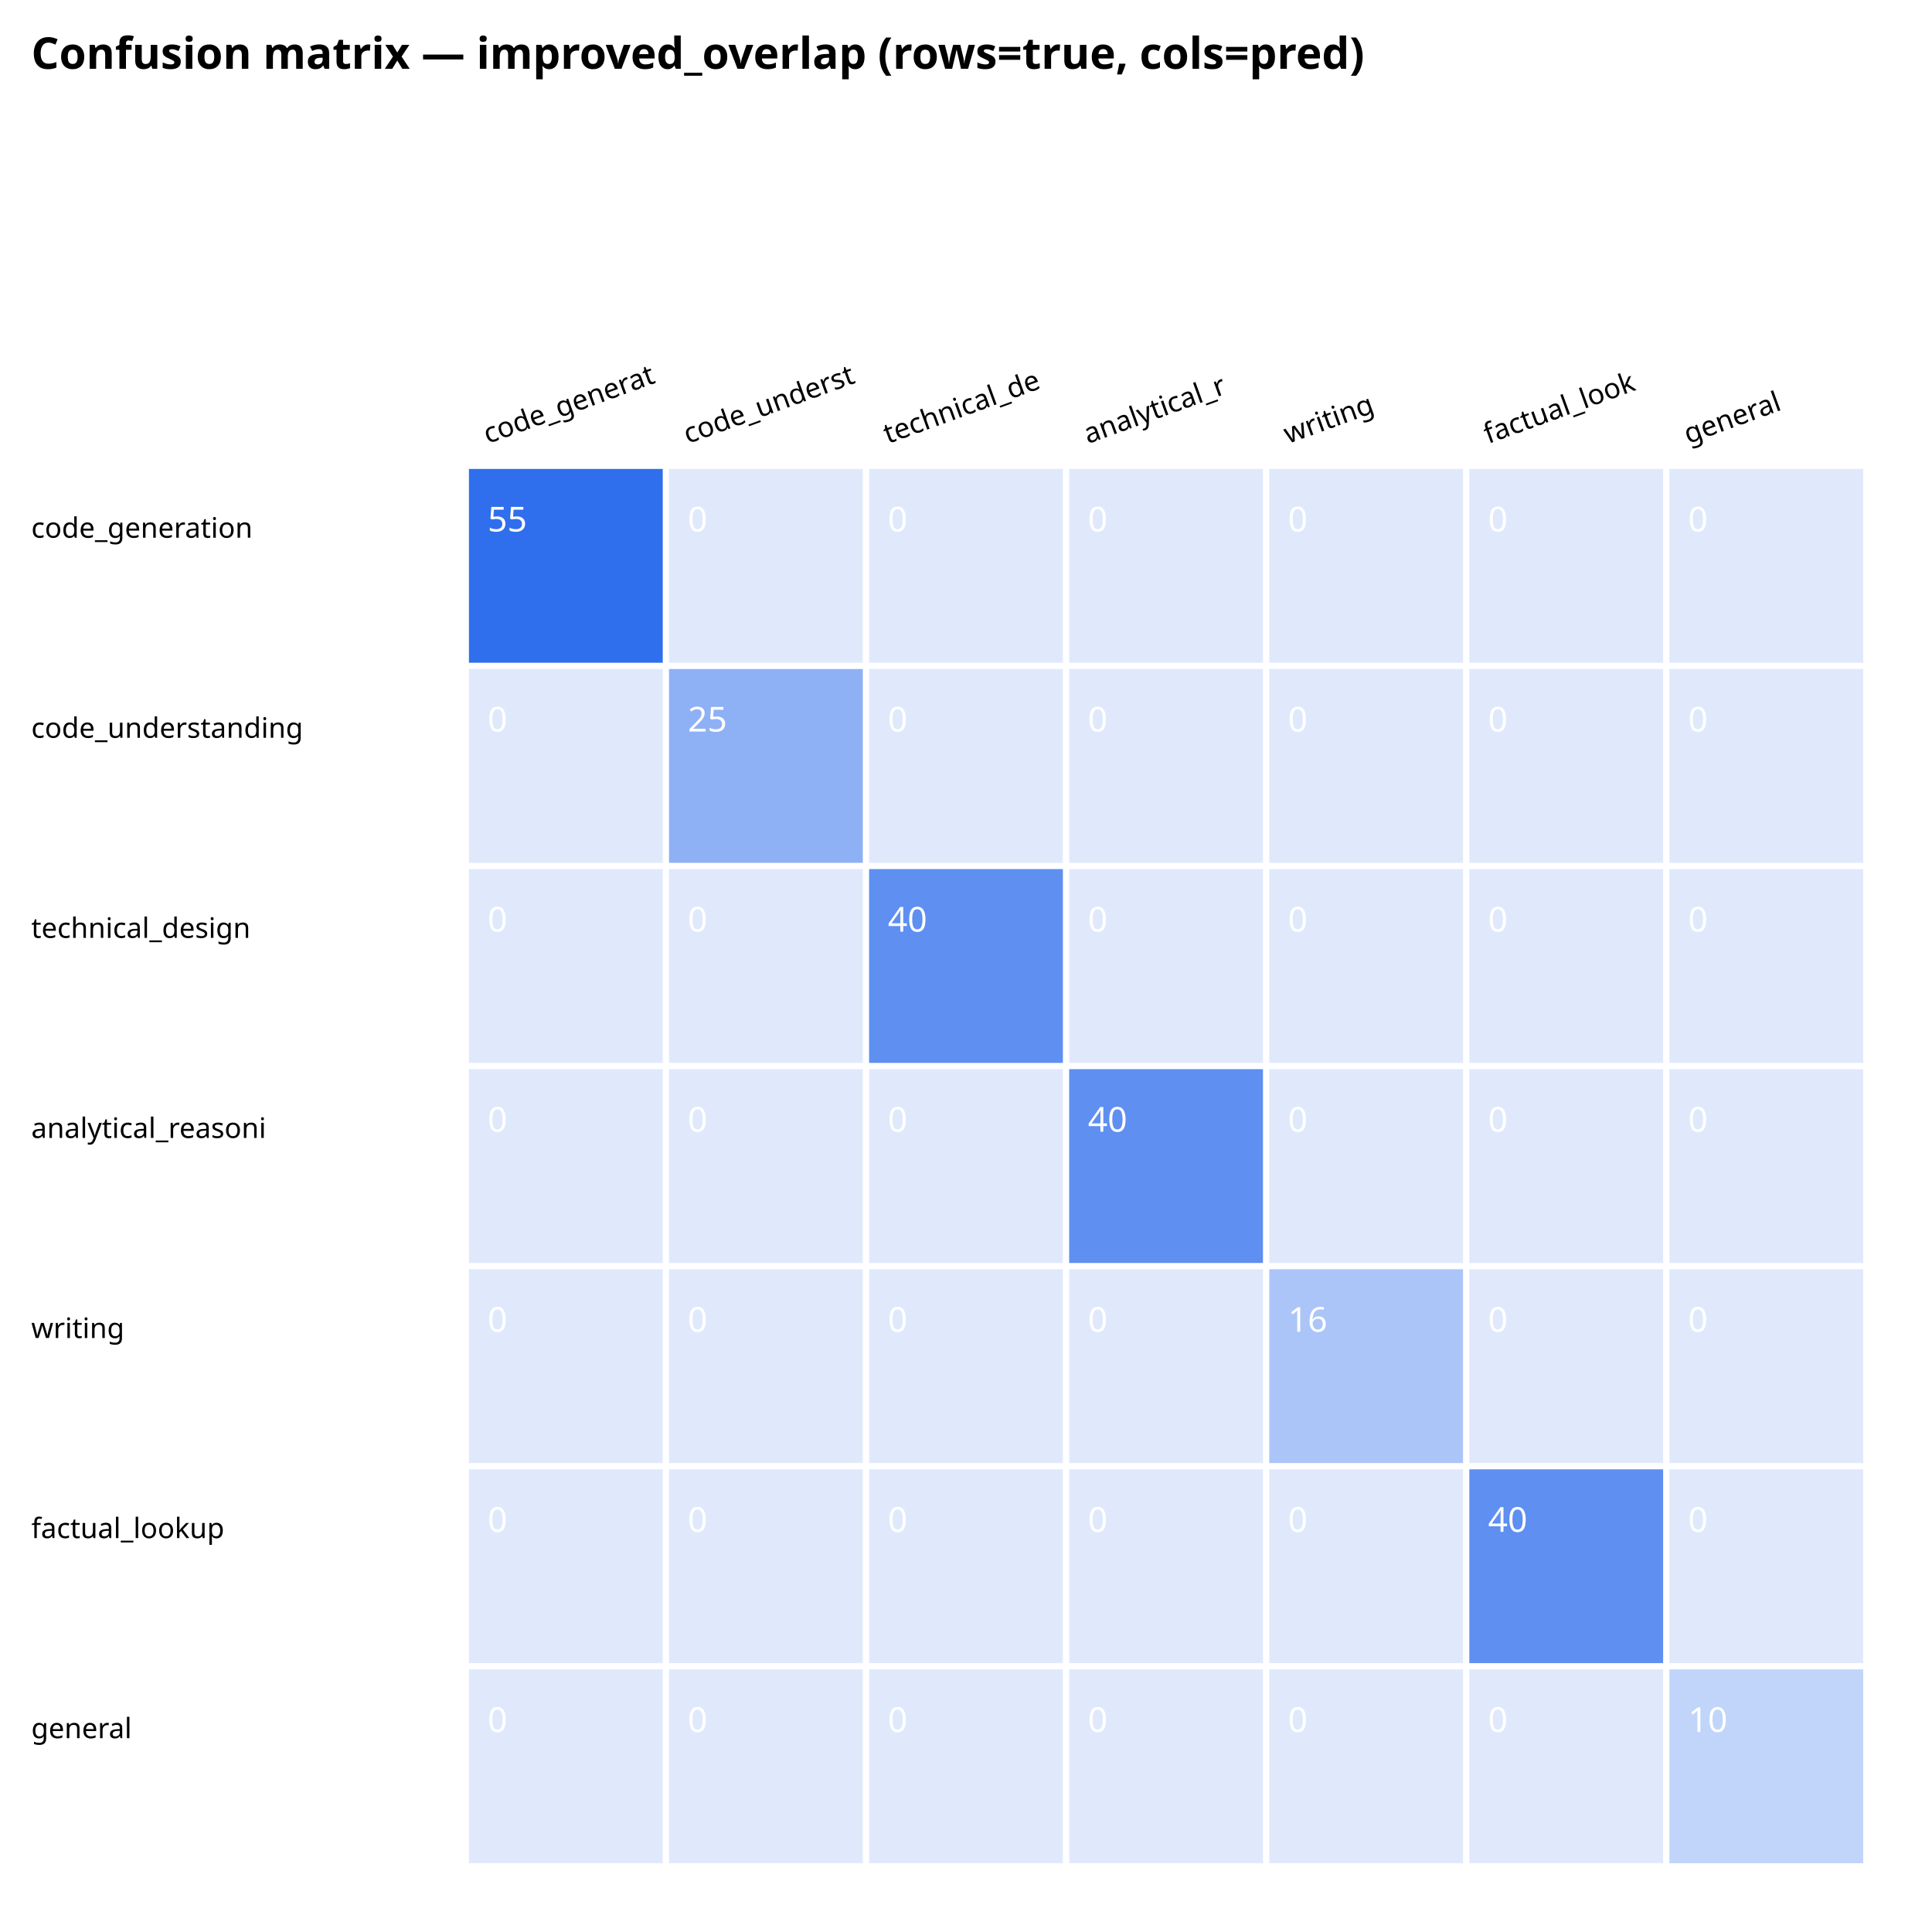
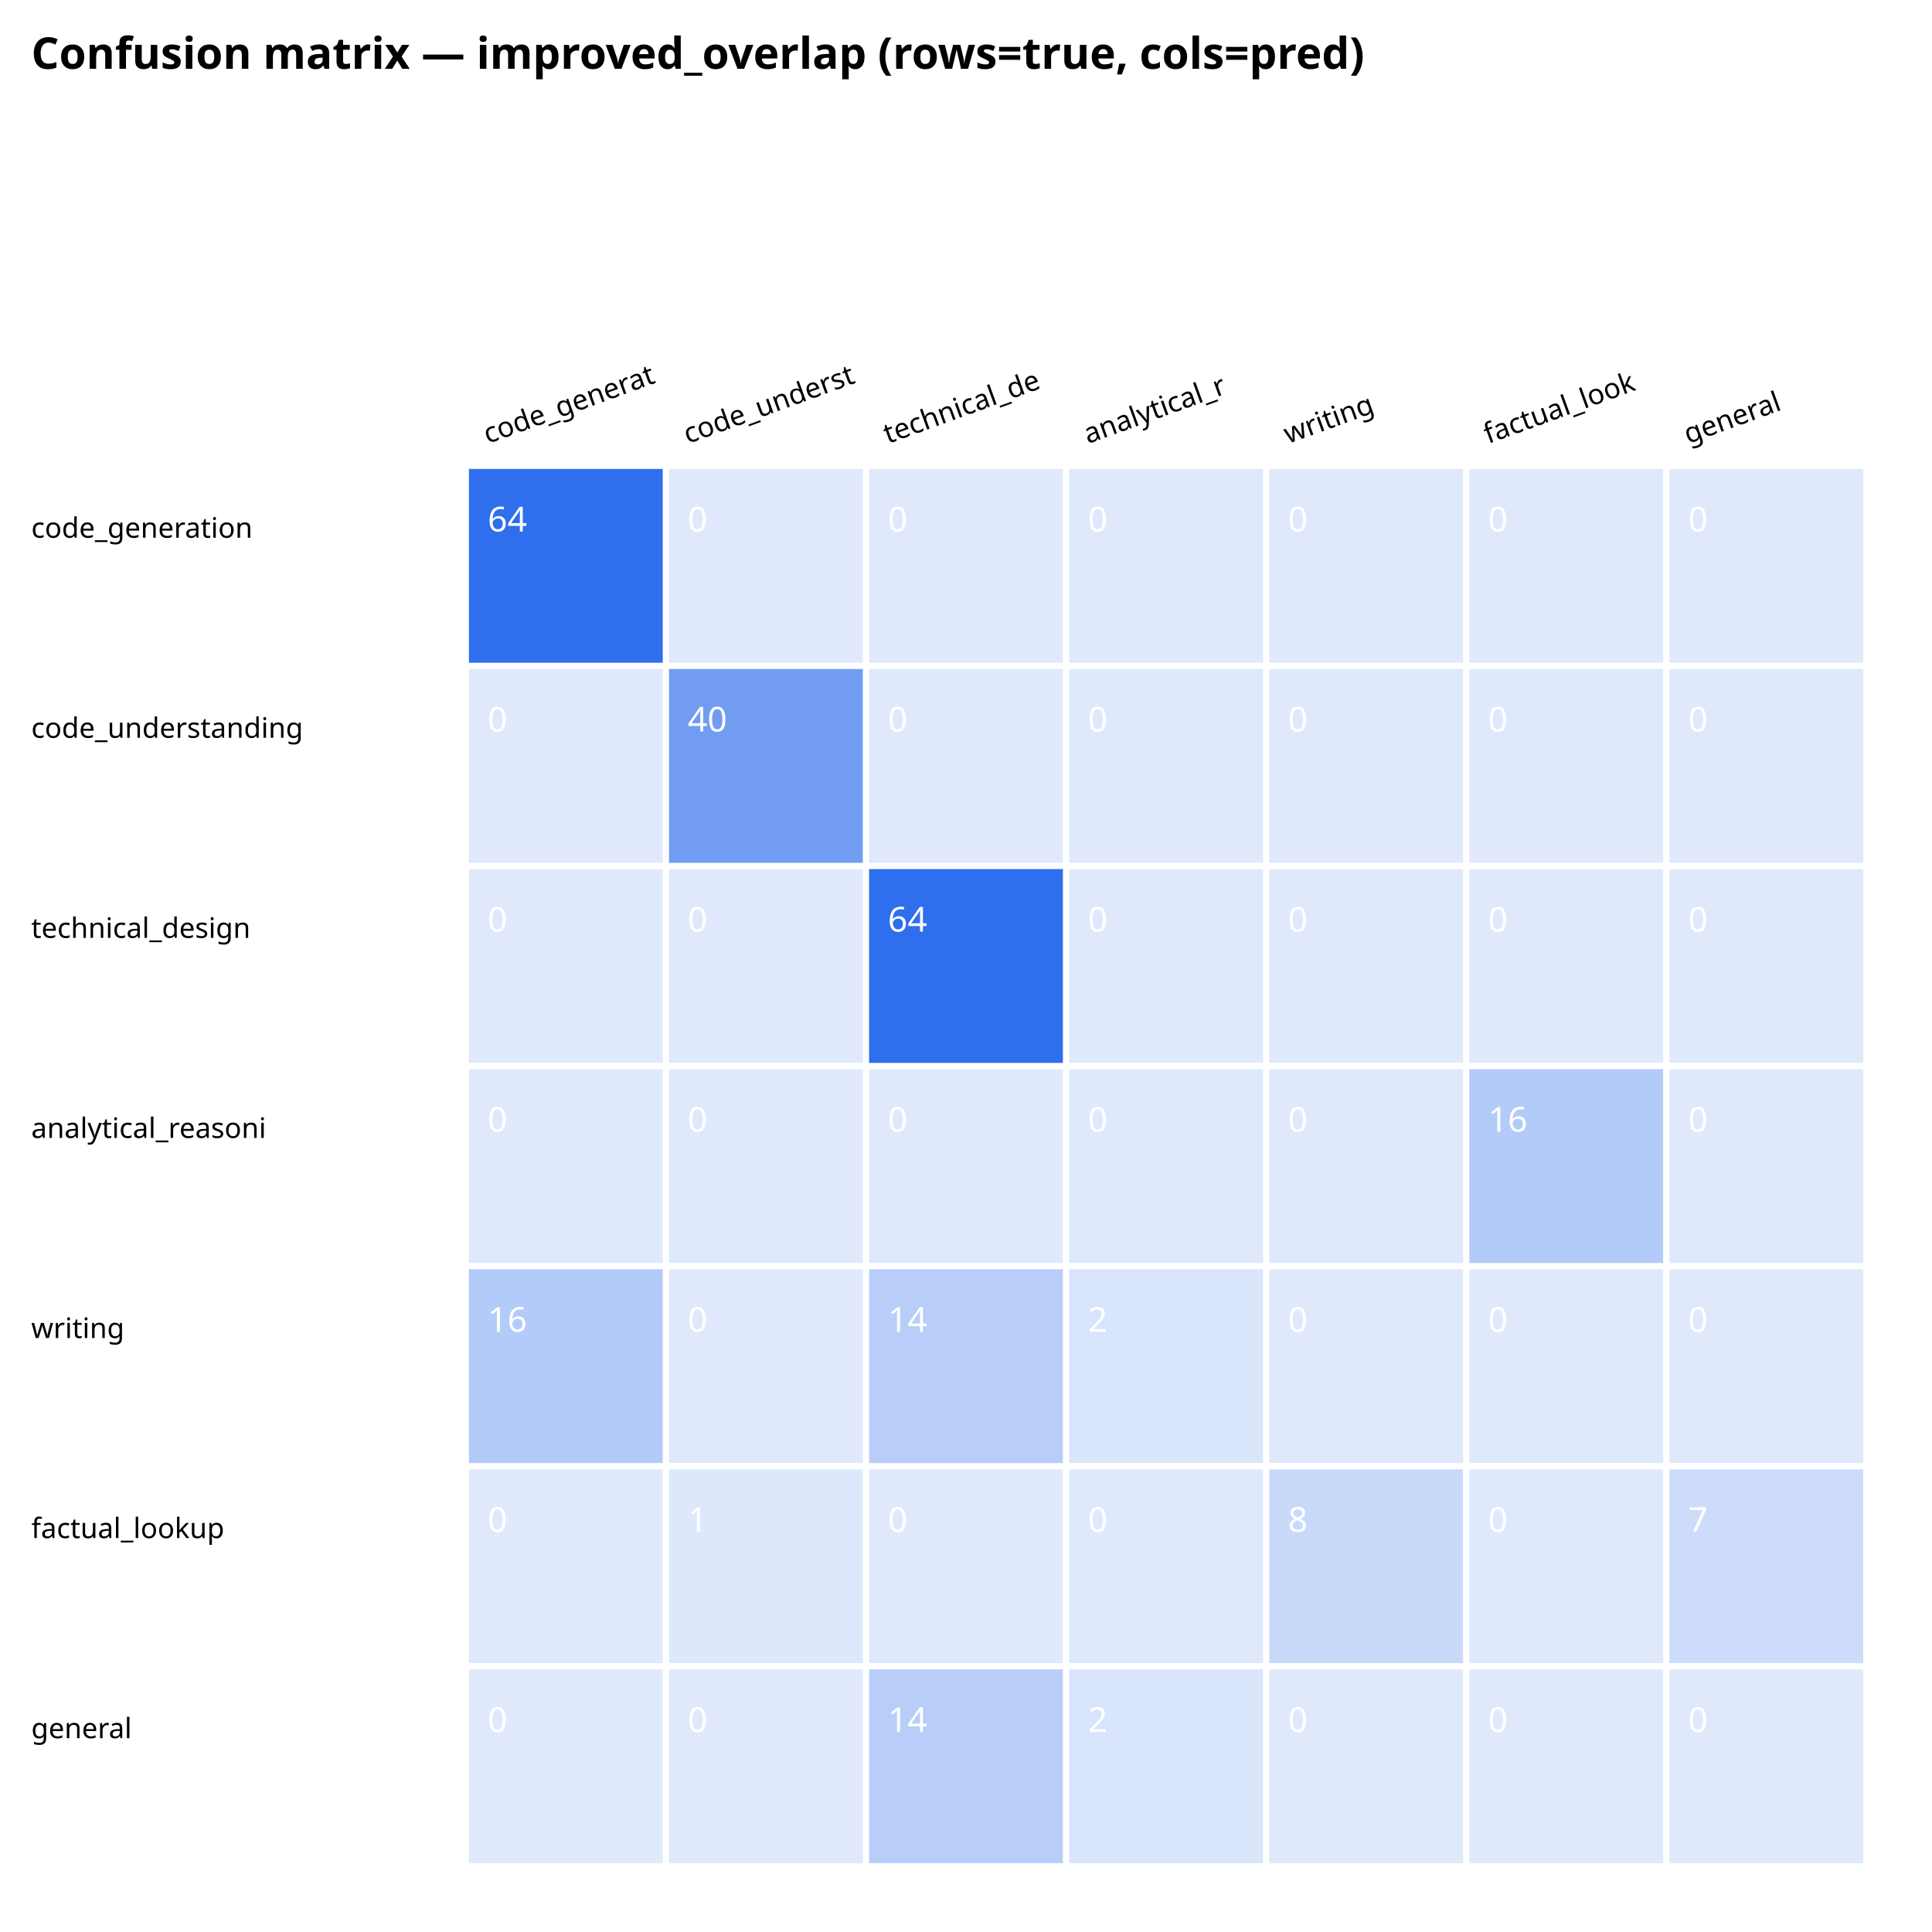
<svg xmlns="http://www.w3.org/2000/svg" width="618" height="618" font-family="sans-serif">
  <rect width="100%" height="100%" fill="white" />
  <text x="10" y="22" font-size="14" font-weight="bold">Confusion matrix — improved_overlap (rows=true, cols=pred)</text>
  <text x="156" y="142" font-size="9" transform="rotate(-20 156,142)">code_generat</text>
  <text x="220" y="142" font-size="9" transform="rotate(-20 220,142)">code_underst</text>
  <text x="284" y="142" font-size="9" transform="rotate(-20 284,142)">technical_de</text>
  <text x="348" y="142" font-size="9" transform="rotate(-20 348,142)">analytical_r</text>
  <text x="412" y="142" font-size="9" transform="rotate(-20 412,142)">writing</text>
  <text x="476" y="142" font-size="9" transform="rotate(-20 476,142)">factual_look</text>
  <text x="540" y="142" font-size="9" transform="rotate(-20 540,142)">general</text>
  <text x="10" y="172" font-size="9">code_generation</text>
  <rect x="150" y="150" width="62" height="62" fill="rgba(47,111,237,1.00)" />
-   <text x="156" y="170" font-size="11" fill="white">55</text>
+   <text x="156" y="170" font-size="11" fill="white">64</text>
  <rect x="214" y="150" width="62" height="62" fill="rgba(47,111,237,0.15)" />
  <text x="220" y="170" font-size="11" fill="white">0</text>
  <rect x="278" y="150" width="62" height="62" fill="rgba(47,111,237,0.15)" />
  <text x="284" y="170" font-size="11" fill="white">0</text>
  <rect x="342" y="150" width="62" height="62" fill="rgba(47,111,237,0.15)" />
  <text x="348" y="170" font-size="11" fill="white">0</text>
  <rect x="406" y="150" width="62" height="62" fill="rgba(47,111,237,0.15)" />
  <text x="412" y="170" font-size="11" fill="white">0</text>
  <rect x="470" y="150" width="62" height="62" fill="rgba(47,111,237,0.15)" />
  <text x="476" y="170" font-size="11" fill="white">0</text>
  <rect x="534" y="150" width="62" height="62" fill="rgba(47,111,237,0.15)" />
  <text x="540" y="170" font-size="11" fill="white">0</text>
  <text x="10" y="236" font-size="9">code_understanding</text>
  <rect x="150" y="214" width="62" height="62" fill="rgba(47,111,237,0.15)" />
  <text x="156" y="234" font-size="11" fill="white">0</text>
-   <rect x="214" y="214" width="62" height="62" fill="rgba(47,111,237,0.54)" />
-   <text x="220" y="234" font-size="11" fill="white">25</text>
+   <rect x="214" y="214" width="62" height="62" fill="rgba(47,111,237,0.68)" />
+   <text x="220" y="234" font-size="11" fill="white">40</text>
  <rect x="278" y="214" width="62" height="62" fill="rgba(47,111,237,0.15)" />
  <text x="284" y="234" font-size="11" fill="white">0</text>
  <rect x="342" y="214" width="62" height="62" fill="rgba(47,111,237,0.15)" />
  <text x="348" y="234" font-size="11" fill="white">0</text>
  <rect x="406" y="214" width="62" height="62" fill="rgba(47,111,237,0.15)" />
  <text x="412" y="234" font-size="11" fill="white">0</text>
  <rect x="470" y="214" width="62" height="62" fill="rgba(47,111,237,0.15)" />
  <text x="476" y="234" font-size="11" fill="white">0</text>
  <rect x="534" y="214" width="62" height="62" fill="rgba(47,111,237,0.15)" />
  <text x="540" y="234" font-size="11" fill="white">0</text>
  <text x="10" y="300" font-size="9">technical_design</text>
  <rect x="150" y="278" width="62" height="62" fill="rgba(47,111,237,0.15)" />
  <text x="156" y="298" font-size="11" fill="white">0</text>
  <rect x="214" y="278" width="62" height="62" fill="rgba(47,111,237,0.15)" />
  <text x="220" y="298" font-size="11" fill="white">0</text>
-   <rect x="278" y="278" width="62" height="62" fill="rgba(47,111,237,0.77)" />
-   <text x="284" y="298" font-size="11" fill="white">40</text>
+   <rect x="278" y="278" width="62" height="62" fill="rgba(47,111,237,1.00)" />
+   <text x="284" y="298" font-size="11" fill="white">64</text>
  <rect x="342" y="278" width="62" height="62" fill="rgba(47,111,237,0.15)" />
  <text x="348" y="298" font-size="11" fill="white">0</text>
  <rect x="406" y="278" width="62" height="62" fill="rgba(47,111,237,0.15)" />
  <text x="412" y="298" font-size="11" fill="white">0</text>
  <rect x="470" y="278" width="62" height="62" fill="rgba(47,111,237,0.15)" />
  <text x="476" y="298" font-size="11" fill="white">0</text>
  <rect x="534" y="278" width="62" height="62" fill="rgba(47,111,237,0.15)" />
  <text x="540" y="298" font-size="11" fill="white">0</text>
  <text x="10" y="364" font-size="9">analytical_reasoni</text>
  <rect x="150" y="342" width="62" height="62" fill="rgba(47,111,237,0.15)" />
  <text x="156" y="362" font-size="11" fill="white">0</text>
  <rect x="214" y="342" width="62" height="62" fill="rgba(47,111,237,0.15)" />
  <text x="220" y="362" font-size="11" fill="white">0</text>
  <rect x="278" y="342" width="62" height="62" fill="rgba(47,111,237,0.15)" />
  <text x="284" y="362" font-size="11" fill="white">0</text>
-   <rect x="342" y="342" width="62" height="62" fill="rgba(47,111,237,0.77)" />
-   <text x="348" y="362" font-size="11" fill="white">40</text>
+   <rect x="342" y="342" width="62" height="62" fill="rgba(47,111,237,0.15)" />
+   <text x="348" y="362" font-size="11" fill="white">0</text>
  <rect x="406" y="342" width="62" height="62" fill="rgba(47,111,237,0.15)" />
  <text x="412" y="362" font-size="11" fill="white">0</text>
-   <rect x="470" y="342" width="62" height="62" fill="rgba(47,111,237,0.15)" />
-   <text x="476" y="362" font-size="11" fill="white">0</text>
+   <rect x="470" y="342" width="62" height="62" fill="rgba(47,111,237,0.36)" />
+   <text x="476" y="362" font-size="11" fill="white">16</text>
  <rect x="534" y="342" width="62" height="62" fill="rgba(47,111,237,0.15)" />
  <text x="540" y="362" font-size="11" fill="white">0</text>
  <text x="10" y="428" font-size="9">writing</text>
-   <rect x="150" y="406" width="62" height="62" fill="rgba(47,111,237,0.15)" />
-   <text x="156" y="426" font-size="11" fill="white">0</text>
+   <rect x="150" y="406" width="62" height="62" fill="rgba(47,111,237,0.36)" />
+   <text x="156" y="426" font-size="11" fill="white">16</text>
  <rect x="214" y="406" width="62" height="62" fill="rgba(47,111,237,0.15)" />
  <text x="220" y="426" font-size="11" fill="white">0</text>
-   <rect x="278" y="406" width="62" height="62" fill="rgba(47,111,237,0.15)" />
-   <text x="284" y="426" font-size="11" fill="white">0</text>
-   <rect x="342" y="406" width="62" height="62" fill="rgba(47,111,237,0.15)" />
-   <text x="348" y="426" font-size="11" fill="white">0</text>
-   <rect x="406" y="406" width="62" height="62" fill="rgba(47,111,237,0.40)" />
-   <text x="412" y="426" font-size="11" fill="white">16</text>
+   <rect x="278" y="406" width="62" height="62" fill="rgba(47,111,237,0.34)" />
+   <text x="284" y="426" font-size="11" fill="white">14</text>
+   <rect x="342" y="406" width="62" height="62" fill="rgba(47,111,237,0.18)" />
+   <text x="348" y="426" font-size="11" fill="white">2</text>
+   <rect x="406" y="406" width="62" height="62" fill="rgba(47,111,237,0.15)" />
+   <text x="412" y="426" font-size="11" fill="white">0</text>
  <rect x="470" y="406" width="62" height="62" fill="rgba(47,111,237,0.15)" />
  <text x="476" y="426" font-size="11" fill="white">0</text>
  <rect x="534" y="406" width="62" height="62" fill="rgba(47,111,237,0.15)" />
  <text x="540" y="426" font-size="11" fill="white">0</text>
  <text x="10" y="492" font-size="9">factual_lookup</text>
  <rect x="150" y="470" width="62" height="62" fill="rgba(47,111,237,0.15)" />
  <text x="156" y="490" font-size="11" fill="white">0</text>
-   <rect x="214" y="470" width="62" height="62" fill="rgba(47,111,237,0.15)" />
-   <text x="220" y="490" font-size="11" fill="white">0</text>
+   <rect x="214" y="470" width="62" height="62" fill="rgba(47,111,237,0.16)" />
+   <text x="220" y="490" font-size="11" fill="white">1</text>
  <rect x="278" y="470" width="62" height="62" fill="rgba(47,111,237,0.15)" />
  <text x="284" y="490" font-size="11" fill="white">0</text>
  <rect x="342" y="470" width="62" height="62" fill="rgba(47,111,237,0.15)" />
  <text x="348" y="490" font-size="11" fill="white">0</text>
-   <rect x="406" y="470" width="62" height="62" fill="rgba(47,111,237,0.15)" />
-   <text x="412" y="490" font-size="11" fill="white">0</text>
-   <rect x="470" y="470" width="62" height="62" fill="rgba(47,111,237,0.77)" />
-   <text x="476" y="490" font-size="11" fill="white">40</text>
-   <rect x="534" y="470" width="62" height="62" fill="rgba(47,111,237,0.15)" />
-   <text x="540" y="490" font-size="11" fill="white">0</text>
+   <rect x="406" y="470" width="62" height="62" fill="rgba(47,111,237,0.26)" />
+   <text x="412" y="490" font-size="11" fill="white">8</text>
+   <rect x="470" y="470" width="62" height="62" fill="rgba(47,111,237,0.15)" />
+   <text x="476" y="490" font-size="11" fill="white">0</text>
+   <rect x="534" y="470" width="62" height="62" fill="rgba(47,111,237,0.24)" />
+   <text x="540" y="490" font-size="11" fill="white">7</text>
  <text x="10" y="556" font-size="9">general</text>
  <rect x="150" y="534" width="62" height="62" fill="rgba(47,111,237,0.15)" />
  <text x="156" y="554" font-size="11" fill="white">0</text>
  <rect x="214" y="534" width="62" height="62" fill="rgba(47,111,237,0.15)" />
  <text x="220" y="554" font-size="11" fill="white">0</text>
-   <rect x="278" y="534" width="62" height="62" fill="rgba(47,111,237,0.15)" />
-   <text x="284" y="554" font-size="11" fill="white">0</text>
-   <rect x="342" y="534" width="62" height="62" fill="rgba(47,111,237,0.15)" />
-   <text x="348" y="554" font-size="11" fill="white">0</text>
+   <rect x="278" y="534" width="62" height="62" fill="rgba(47,111,237,0.34)" />
+   <text x="284" y="554" font-size="11" fill="white">14</text>
+   <rect x="342" y="534" width="62" height="62" fill="rgba(47,111,237,0.18)" />
+   <text x="348" y="554" font-size="11" fill="white">2</text>
  <rect x="406" y="534" width="62" height="62" fill="rgba(47,111,237,0.15)" />
  <text x="412" y="554" font-size="11" fill="white">0</text>
  <rect x="470" y="534" width="62" height="62" fill="rgba(47,111,237,0.15)" />
  <text x="476" y="554" font-size="11" fill="white">0</text>
-   <rect x="534" y="534" width="62" height="62" fill="rgba(47,111,237,0.30)" />
-   <text x="540" y="554" font-size="11" fill="white">10</text>
+   <rect x="534" y="534" width="62" height="62" fill="rgba(47,111,237,0.15)" />
+   <text x="540" y="554" font-size="11" fill="white">0</text>
</svg>
